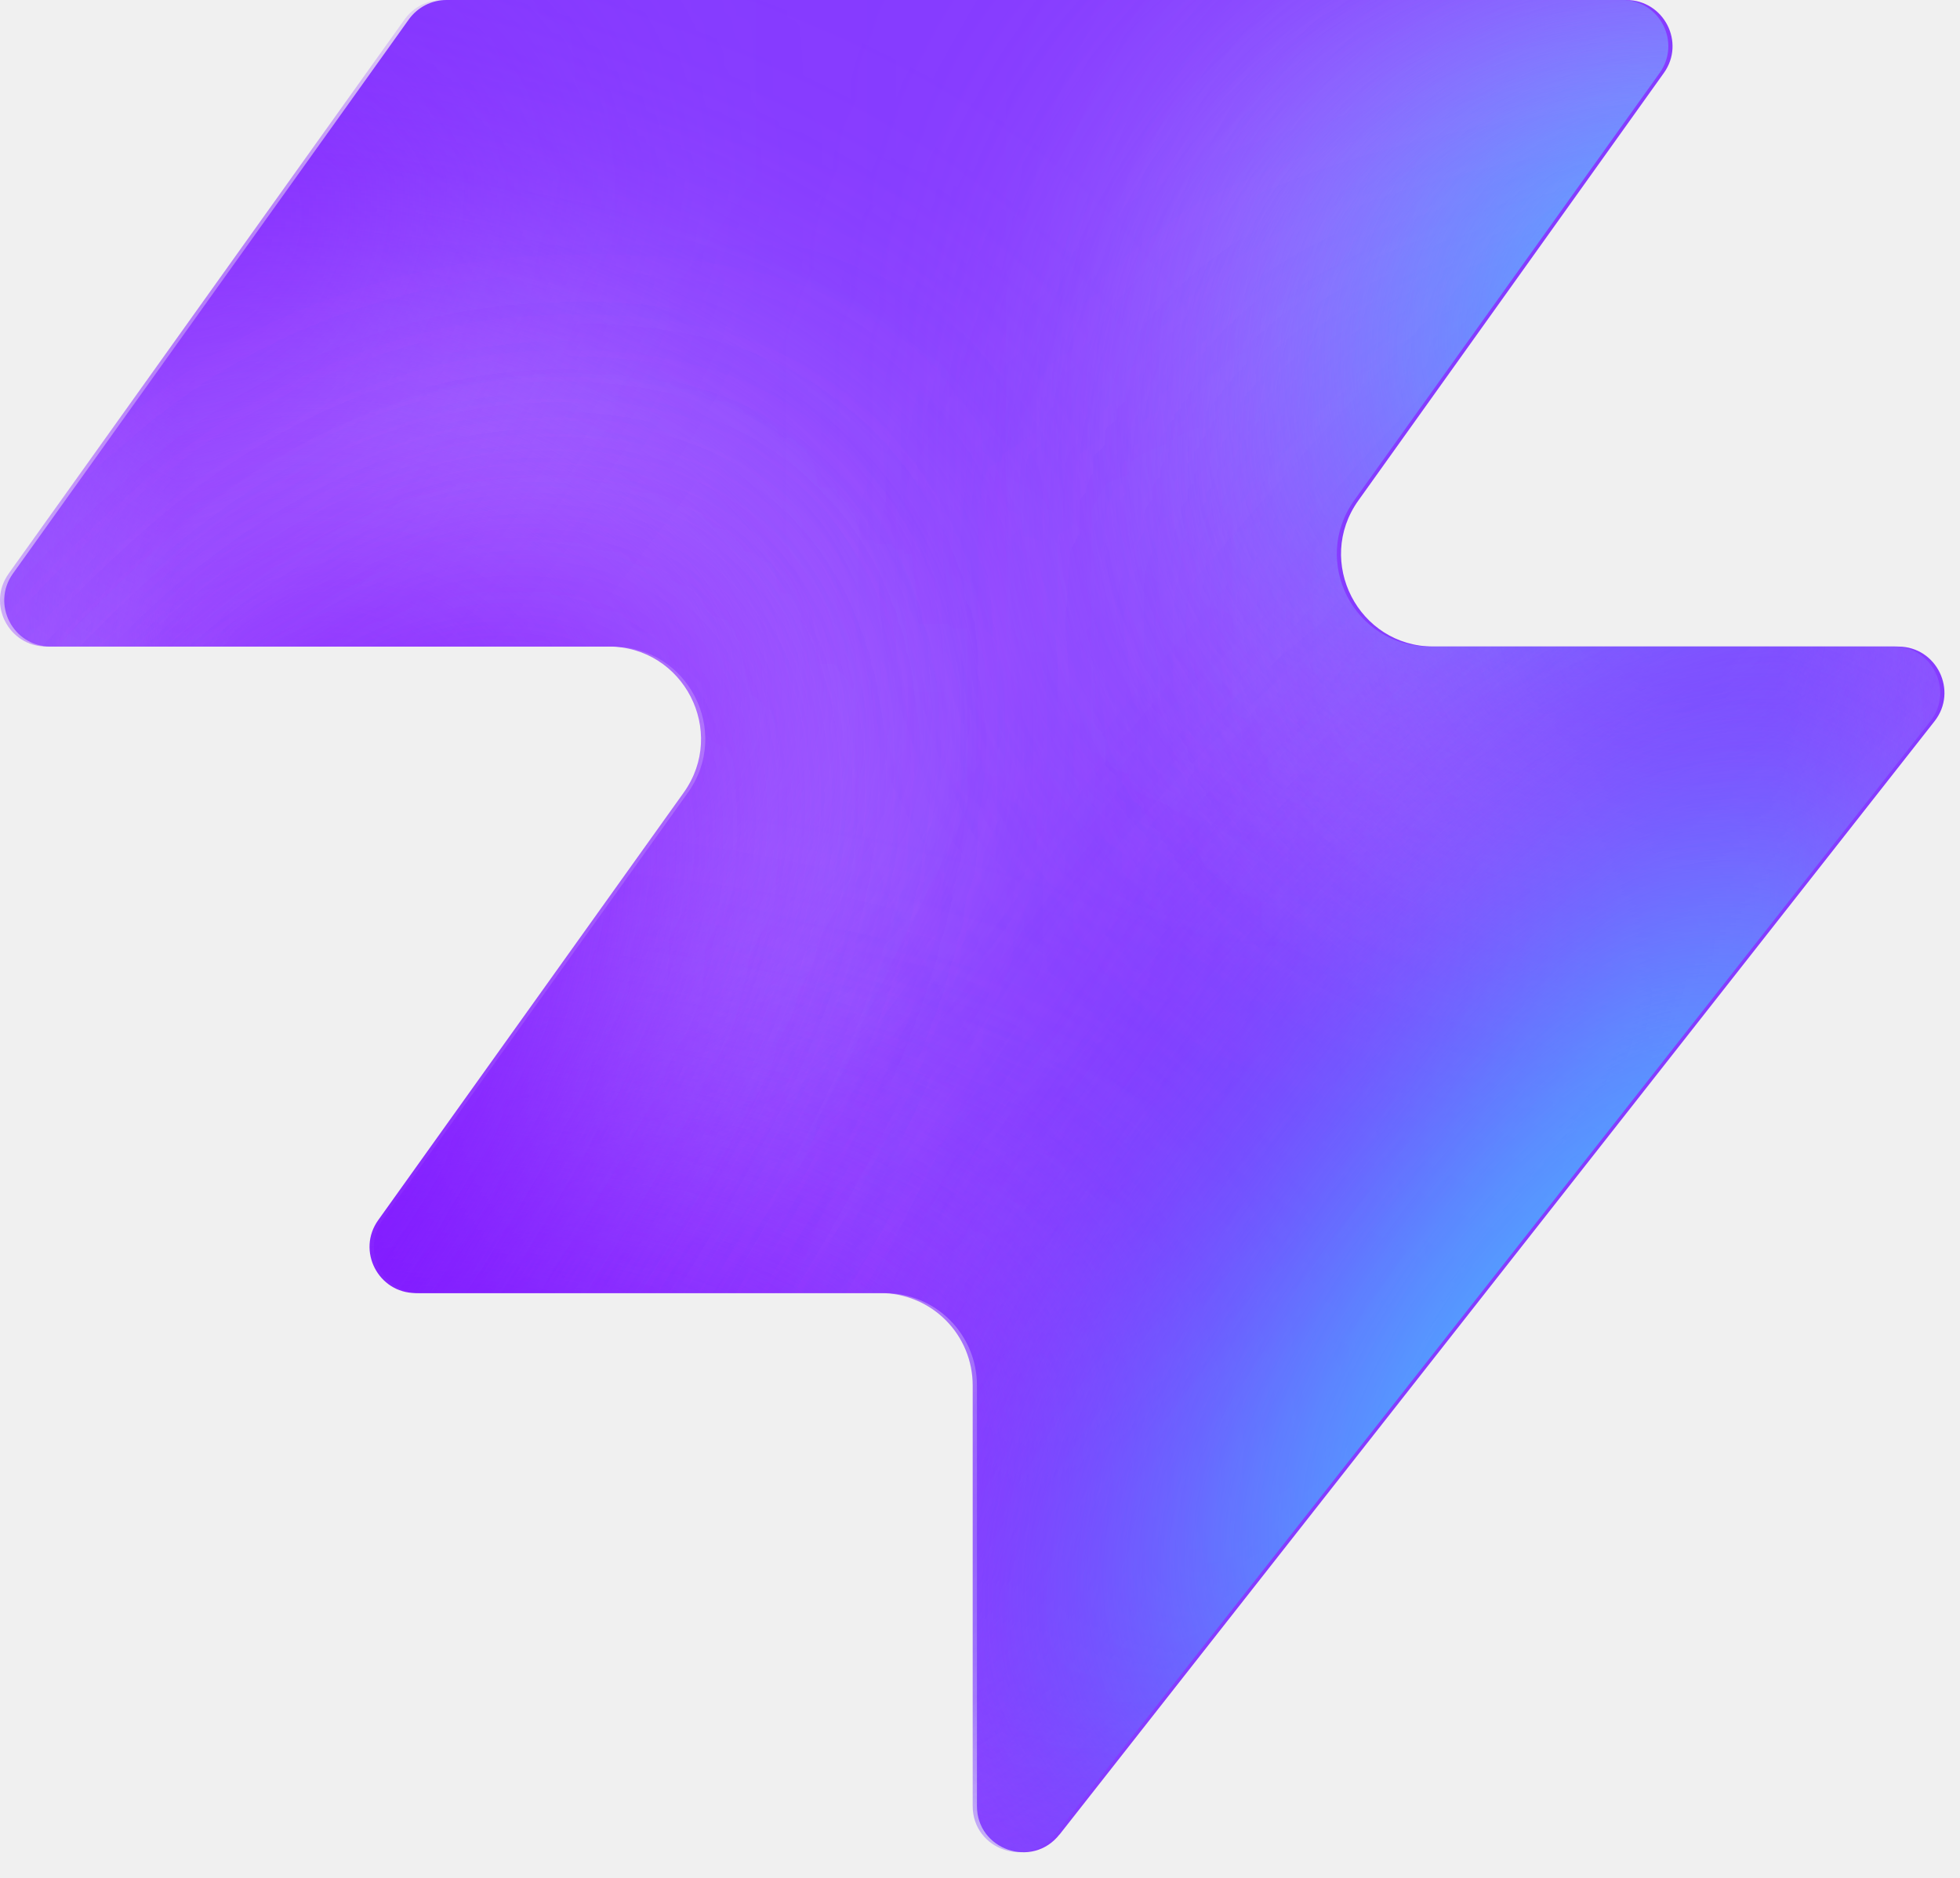
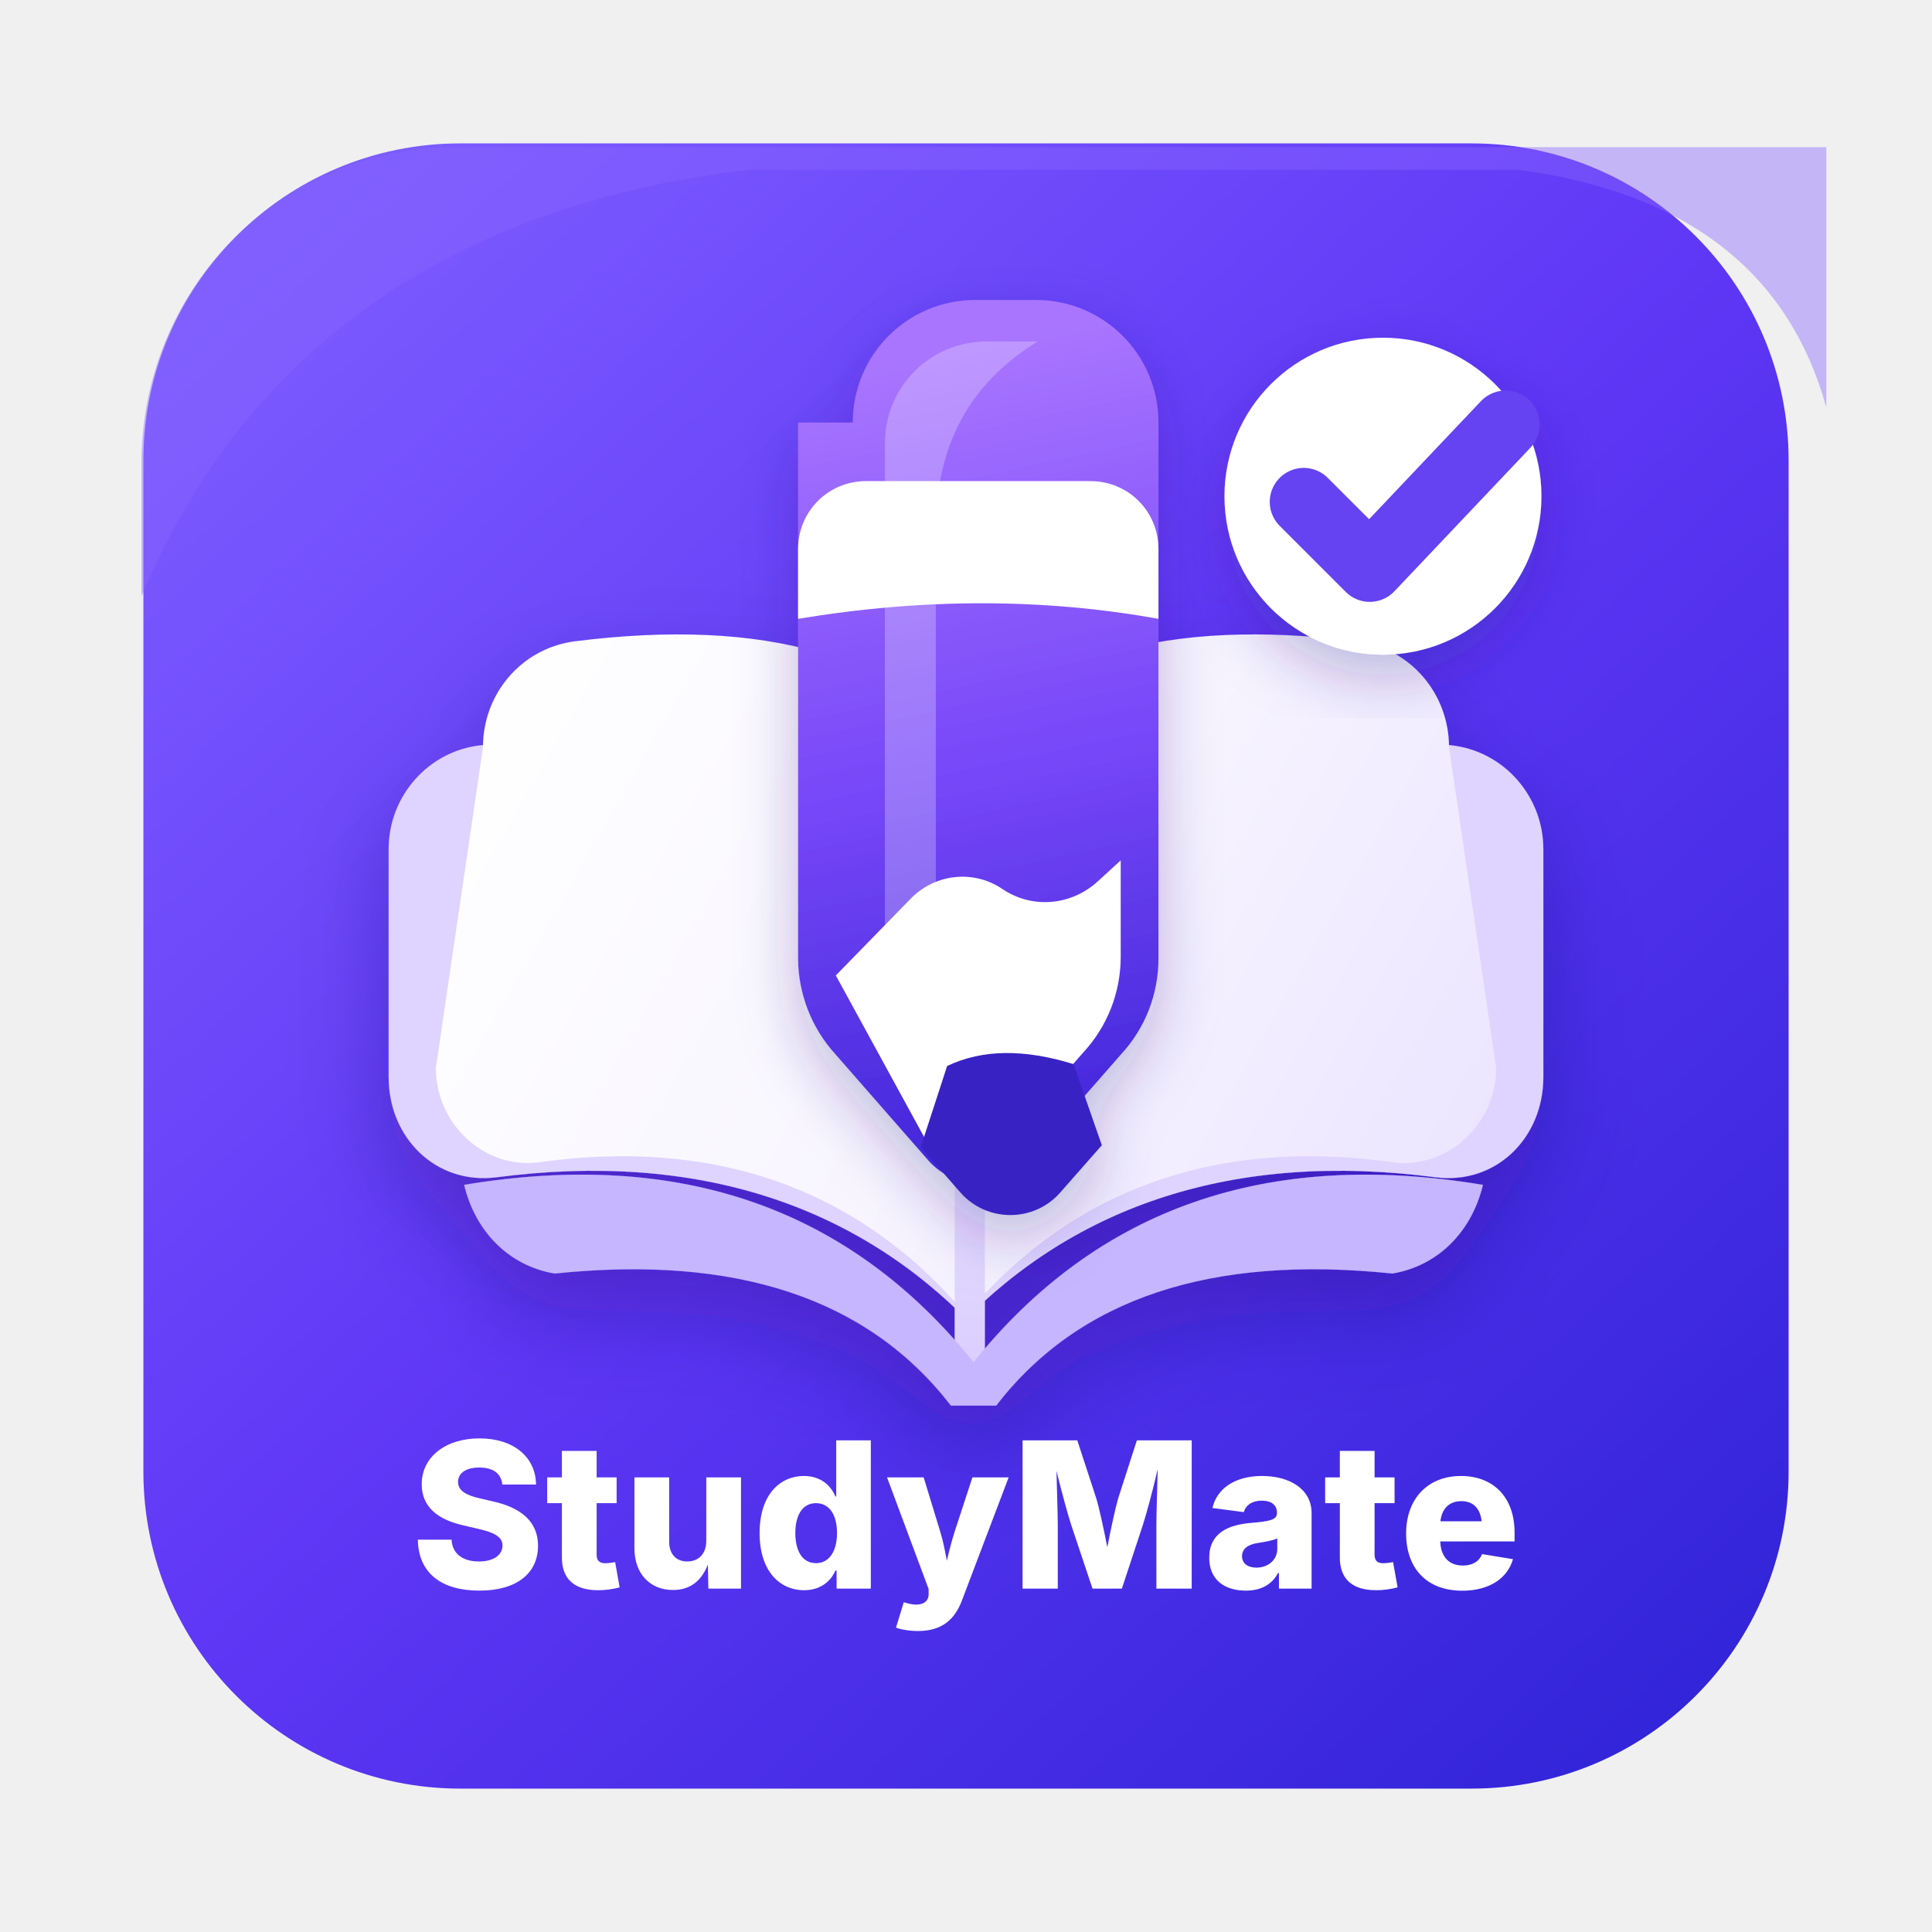
- <svg xmlns="http://www.w3.org/2000/svg" width="48" height="46" fill="none" viewBox="0 0 48 46">
-   <path fill="#863bff" d="M25.946 44.938c-.664.845-2.021.375-2.021-.698V33.937a2.26 2.26 0 0 0-2.262-2.262H10.287c-.92 0-1.456-1.04-.92-1.788l7.48-10.471c1.07-1.497 0-3.578-1.842-3.578H1.237c-.92 0-1.456-1.04-.92-1.788L10.013.474c.214-.297.556-.474.92-.474h28.894c.92 0 1.456 1.04.92 1.788l-7.48 10.471c-1.07 1.498 0 3.579 1.842 3.579h11.377c.943 0 1.473 1.088.89 1.83L25.947 44.94z" style="fill:#863bff;fill:color(display-p3 .525 .23 1);fill-opacity:1" />
-   <mask id="a" width="48" height="46" x="0" y="0" maskUnits="userSpaceOnUse" style="mask-type:alpha">
-     <path fill="#000" d="M25.842 44.938c-.664.844-2.021.375-2.021-.698V33.937a2.26 2.26 0 0 0-2.262-2.262H10.183c-.92 0-1.456-1.04-.92-1.788l7.48-10.471c1.07-1.498 0-3.579-1.842-3.579H1.133c-.92 0-1.456-1.04-.92-1.787L9.91.473c.214-.297.556-.474.92-.474h28.894c.92 0 1.456 1.04.92 1.788l-7.48 10.471c-1.07 1.498 0 3.578 1.842 3.578h11.377c.943 0 1.473 1.088.89 1.832L25.843 44.94z" style="fill:#000;fill-opacity:1" />
-   </mask>
-   <g mask="url(#a)">
-     <g filter="url(#b)">
-       <ellipse cx="5.508" cy="14.704" fill="#ede6ff" rx="5.508" ry="14.704" style="fill:#ede6ff;fill:color(display-p3 .927 .903 1);fill-opacity:1" transform="matrix(.00324 1 1 -.00324 -4.47 31.516)" />
-     </g>
-     <g filter="url(#c)">
-       <ellipse cx="10.399" cy="29.851" fill="#ede6ff" rx="10.399" ry="29.851" style="fill:#ede6ff;fill:color(display-p3 .927 .903 1);fill-opacity:1" transform="matrix(.00324 1 1 -.00324 -39.328 7.883)" />
-     </g>
-     <g filter="url(#d)">
-       <ellipse cx="5.508" cy="30.487" fill="#7e14ff" rx="5.508" ry="30.487" style="fill:#7e14ff;fill:color(display-p3 .492 .077 1);fill-opacity:1" transform="rotate(89.814 -25.913 -14.639)scale(1 -1)" />
-     </g>
-     <g filter="url(#e)">
-       <ellipse cx="5.508" cy="30.599" fill="#7e14ff" rx="5.508" ry="30.599" style="fill:#7e14ff;fill:color(display-p3 .492 .077 1);fill-opacity:1" transform="rotate(89.814 -32.644 -3.334)scale(1 -1)" />
-     </g>
-     <g filter="url(#f)">
-       <ellipse cx="5.508" cy="30.599" fill="#7e14ff" rx="5.508" ry="30.599" style="fill:#7e14ff;fill:color(display-p3 .492 .077 1);fill-opacity:1" transform="matrix(.00324 1 1 -.00324 -34.34 30.47)" />
-     </g>
-     <g filter="url(#g)">
-       <ellipse cx="14.072" cy="22.078" fill="#ede6ff" rx="14.072" ry="22.078" style="fill:#ede6ff;fill:color(display-p3 .927 .903 1);fill-opacity:1" transform="rotate(93.35 24.506 48.493)scale(-1 1)" />
-     </g>
-     <g filter="url(#h)">
-       <ellipse cx="3.47" cy="21.501" fill="#7e14ff" rx="3.47" ry="21.501" style="fill:#7e14ff;fill:color(display-p3 .492 .077 1);fill-opacity:1" transform="rotate(89.009 28.708 47.59)scale(-1 1)" />
-     </g>
-     <g filter="url(#i)">
-       <ellipse cx="3.47" cy="21.501" fill="#7e14ff" rx="3.47" ry="21.501" style="fill:#7e14ff;fill:color(display-p3 .492 .077 1);fill-opacity:1" transform="rotate(89.009 28.708 47.59)scale(-1 1)" />
-     </g>
-     <g filter="url(#j)">
-       <ellipse cx=".387" cy="8.972" fill="#7e14ff" rx="4.407" ry="29.108" style="fill:#7e14ff;fill:color(display-p3 .492 .077 1);fill-opacity:1" transform="rotate(39.51 .387 8.972)" />
-     </g>
-     <g filter="url(#k)">
-       <ellipse cx="47.523" cy="-6.092" fill="#7e14ff" rx="4.407" ry="29.108" style="fill:#7e14ff;fill:color(display-p3 .492 .077 1);fill-opacity:1" transform="rotate(37.892 47.523 -6.092)" />
-     </g>
-     <g filter="url(#l)">
-       <ellipse cx="41.412" cy="6.333" fill="#47bfff" rx="5.971" ry="9.665" style="fill:#47bfff;fill:color(display-p3 .28 .748 1);fill-opacity:1" transform="rotate(37.892 41.412 6.333)" />
-     </g>
-     <g filter="url(#m)">
-       <ellipse cx="-1.879" cy="38.332" fill="#7e14ff" rx="4.407" ry="29.108" style="fill:#7e14ff;fill:color(display-p3 .492 .077 1);fill-opacity:1" transform="rotate(37.892 -1.88 38.332)" />
-     </g>
-     <g filter="url(#n)">
-       <ellipse cx="-1.879" cy="38.332" fill="#7e14ff" rx="4.407" ry="29.108" style="fill:#7e14ff;fill:color(display-p3 .492 .077 1);fill-opacity:1" transform="rotate(37.892 -1.88 38.332)" />
-     </g>
-     <g filter="url(#o)">
-       <ellipse cx="35.651" cy="29.907" fill="#7e14ff" rx="4.407" ry="29.108" style="fill:#7e14ff;fill:color(display-p3 .492 .077 1);fill-opacity:1" transform="rotate(37.892 35.651 29.907)" />
-     </g>
-     <g filter="url(#p)">
-       <ellipse cx="38.418" cy="32.4" fill="#47bfff" rx="5.971" ry="15.297" style="fill:#47bfff;fill:color(display-p3 .28 .748 1);fill-opacity:1" transform="rotate(37.892 38.418 32.4)" />
-     </g>
-   </g>
+ <svg xmlns="http://www.w3.org/2000/svg" viewBox="0 0 1024 1024" role="img" aria-labelledby="title desc">
  <defs>
-     <filter id="b" width="60.045" height="41.654" x="-19.77" y="16.149" color-interpolation-filters="sRGB" filterUnits="userSpaceOnUse">
-       <feFlood flood-opacity="0" result="BackgroundImageFix" />
-       <feBlend in="SourceGraphic" in2="BackgroundImageFix" result="shape" />
-       <feGaussianBlur result="effect1_foregroundBlur_2002_17158" stdDeviation="7.659" />
+     <linearGradient id="bg" x1="150" x2="880" y1="120" y2="910" gradientUnits="userSpaceOnUse">
+       <stop offset="0" stop-color="#7c5cff" />
+       <stop offset=".48" stop-color="#5f37f6" />
+       <stop offset="1" stop-color="#3325d9" />
+     </linearGradient>
+     <linearGradient id="book" x1="220" x2="780" y1="390" y2="710" gradientUnits="userSpaceOnUse">
+       <stop offset="0" stop-color="#fff" />
+       <stop offset=".55" stop-color="#f7f4ff" />
+       <stop offset="1" stop-color="#e9e2ff" />
+     </linearGradient>
+     <linearGradient id="pageShade" x1="515" x2="515" y1="420" y2="735" gradientUnits="userSpaceOnUse">
+       <stop offset="0" stop-color="#ffffff" />
+       <stop offset="1" stop-color="#d9ccff" />
+     </linearGradient>
+     <linearGradient id="pencil" x1="475" x2="565" y1="190" y2="610" gradientUnits="userSpaceOnUse">
+       <stop offset="0" stop-color="#a975ff" />
+       <stop offset=".52" stop-color="#7647f8" />
+       <stop offset="1" stop-color="#4126d9" />
+     </linearGradient>
+     <filter id="shadow" x="-20%" y="-20%" width="140%" height="150%" color-interpolation-filters="sRGB">
+       <feDropShadow dx="0" dy="22" stdDeviation="24" flood-color="#15006b" flood-opacity=".32" />
    </filter>
-     <filter id="c" width="90.34" height="51.437" x="-54.613" y="-7.533" color-interpolation-filters="sRGB" filterUnits="userSpaceOnUse">
-       <feFlood flood-opacity="0" result="BackgroundImageFix" />
-       <feBlend in="SourceGraphic" in2="BackgroundImageFix" result="shape" />
-       <feGaussianBlur result="effect1_foregroundBlur_2002_17158" stdDeviation="7.659" />
-     </filter>
-     <filter id="d" width="79.355" height="29.4" x="-49.64" y="2.03" color-interpolation-filters="sRGB" filterUnits="userSpaceOnUse">
-       <feFlood flood-opacity="0" result="BackgroundImageFix" />
-       <feBlend in="SourceGraphic" in2="BackgroundImageFix" result="shape" />
-       <feGaussianBlur result="effect1_foregroundBlur_2002_17158" stdDeviation="4.596" />
-     </filter>
-     <filter id="e" width="79.579" height="29.4" x="-45.045" y="20.029" color-interpolation-filters="sRGB" filterUnits="userSpaceOnUse">
-       <feFlood flood-opacity="0" result="BackgroundImageFix" />
-       <feBlend in="SourceGraphic" in2="BackgroundImageFix" result="shape" />
-       <feGaussianBlur result="effect1_foregroundBlur_2002_17158" stdDeviation="4.596" />
-     </filter>
-     <filter id="f" width="79.579" height="29.4" x="-43.513" y="21.178" color-interpolation-filters="sRGB" filterUnits="userSpaceOnUse">
-       <feFlood flood-opacity="0" result="BackgroundImageFix" />
-       <feBlend in="SourceGraphic" in2="BackgroundImageFix" result="shape" />
-       <feGaussianBlur result="effect1_foregroundBlur_2002_17158" stdDeviation="4.596" />
-     </filter>
-     <filter id="g" width="74.749" height="58.852" x="15.756" y="-17.901" color-interpolation-filters="sRGB" filterUnits="userSpaceOnUse">
-       <feFlood flood-opacity="0" result="BackgroundImageFix" />
-       <feBlend in="SourceGraphic" in2="BackgroundImageFix" result="shape" />
-       <feGaussianBlur result="effect1_foregroundBlur_2002_17158" stdDeviation="7.659" />
-     </filter>
-     <filter id="h" width="61.377" height="25.362" x="23.548" y="2.284" color-interpolation-filters="sRGB" filterUnits="userSpaceOnUse">
-       <feFlood flood-opacity="0" result="BackgroundImageFix" />
-       <feBlend in="SourceGraphic" in2="BackgroundImageFix" result="shape" />
-       <feGaussianBlur result="effect1_foregroundBlur_2002_17158" stdDeviation="4.596" />
-     </filter>
-     <filter id="i" width="61.377" height="25.362" x="23.548" y="2.284" color-interpolation-filters="sRGB" filterUnits="userSpaceOnUse">
-       <feFlood flood-opacity="0" result="BackgroundImageFix" />
-       <feBlend in="SourceGraphic" in2="BackgroundImageFix" result="shape" />
-       <feGaussianBlur result="effect1_foregroundBlur_2002_17158" stdDeviation="4.596" />
-     </filter>
-     <filter id="j" width="56.045" height="63.649" x="-27.636" y="-22.853" color-interpolation-filters="sRGB" filterUnits="userSpaceOnUse">
-       <feFlood flood-opacity="0" result="BackgroundImageFix" />
-       <feBlend in="SourceGraphic" in2="BackgroundImageFix" result="shape" />
-       <feGaussianBlur result="effect1_foregroundBlur_2002_17158" stdDeviation="4.596" />
-     </filter>
-     <filter id="k" width="54.814" height="64.646" x="20.116" y="-38.415" color-interpolation-filters="sRGB" filterUnits="userSpaceOnUse">
-       <feFlood flood-opacity="0" result="BackgroundImageFix" />
-       <feBlend in="SourceGraphic" in2="BackgroundImageFix" result="shape" />
-       <feGaussianBlur result="effect1_foregroundBlur_2002_17158" stdDeviation="4.596" />
-     </filter>
-     <filter id="l" width="33.541" height="35.313" x="24.641" y="-11.323" color-interpolation-filters="sRGB" filterUnits="userSpaceOnUse">
-       <feFlood flood-opacity="0" result="BackgroundImageFix" />
-       <feBlend in="SourceGraphic" in2="BackgroundImageFix" result="shape" />
-       <feGaussianBlur result="effect1_foregroundBlur_2002_17158" stdDeviation="4.596" />
-     </filter>
-     <filter id="m" width="54.814" height="64.646" x="-29.286" y="6.009" color-interpolation-filters="sRGB" filterUnits="userSpaceOnUse">
-       <feFlood flood-opacity="0" result="BackgroundImageFix" />
-       <feBlend in="SourceGraphic" in2="BackgroundImageFix" result="shape" />
-       <feGaussianBlur result="effect1_foregroundBlur_2002_17158" stdDeviation="4.596" />
-     </filter>
-     <filter id="n" width="54.814" height="64.646" x="-29.286" y="6.009" color-interpolation-filters="sRGB" filterUnits="userSpaceOnUse">
-       <feFlood flood-opacity="0" result="BackgroundImageFix" />
-       <feBlend in="SourceGraphic" in2="BackgroundImageFix" result="shape" />
-       <feGaussianBlur result="effect1_foregroundBlur_2002_17158" stdDeviation="4.596" />
-     </filter>
-     <filter id="o" width="54.814" height="64.646" x="8.244" y="-2.416" color-interpolation-filters="sRGB" filterUnits="userSpaceOnUse">
-       <feFlood flood-opacity="0" result="BackgroundImageFix" />
-       <feBlend in="SourceGraphic" in2="BackgroundImageFix" result="shape" />
-       <feGaussianBlur result="effect1_foregroundBlur_2002_17158" stdDeviation="4.596" />
-     </filter>
-     <filter id="p" width="39.409" height="43.623" x="18.713" y="10.588" color-interpolation-filters="sRGB" filterUnits="userSpaceOnUse">
-       <feFlood flood-opacity="0" result="BackgroundImageFix" />
-       <feBlend in="SourceGraphic" in2="BackgroundImageFix" result="shape" />
-       <feGaussianBlur result="effect1_foregroundBlur_2002_17158" stdDeviation="4.596" />
+     <filter id="soft" x="-20%" y="-20%" width="140%" height="140%" color-interpolation-filters="sRGB">
+       <feDropShadow dx="0" dy="12" stdDeviation="16" flood-color="#2b168a" flood-opacity=".28" />
    </filter>
  </defs>
+   <rect x="76" y="76" width="872" height="872" rx="168" fill="url(#bg)" />
+   <path fill="#8764ff" opacity=".42" d="M75 316c55-132 167-208 322-226h408c89 12 143 54 163 126V78H240C149 79 77 151 75 242v74Z" />
+   <g filter="url(#shadow)">
+     <path fill="#ded4ff" d="M206 450c0-28 21-52 49-55 128-15 219 16 260 90v217c-61-63-145-92-252-78-32 4-57-21-57-53V450Z" />
+     <path fill="#ded4ff" d="M818 450c0-28-21-52-49-55-128-15-219 16-260 90v217c61-63 145-92 252-78 32 4 57-21 57-53V450Z" />
+     <path fill="url(#book)" d="M256 396c0-28 20-52 48-56 102-13 173 8 213 61v302c-54-68-131-101-231-87-29 4-55-20-55-50l25-170Z" />
+     <path fill="url(#book)" d="M768 396c0-28-20-52-48-56-102-13-173 8-213 61v302c54-68 131-101 231-87 29 4 55-20 55-50l-25-170Z" />
+     <path fill="url(#pageShade)" d="M506 399h16v333h-16z" />
+     <path fill="#c5b6ff" d="M246 628c114-19 204 12 270 94 66-82 156-113 270-94-6 25-24 43-48 47-96-10-166 13-210 70h-24c-44-57-114-80-210-70-24-4-42-22-48-47Z" />
+   </g>
+   <g filter="url(#soft)">
+     <path fill="url(#pencil)" d="M452 224c0-36 29-65 65-65h32c36 0 65 29 65 65v284c0 19-7 37-20 51l-49 56c-14 16-39 16-53 0l-49-56a76 76 0 0 1-20-51V224h29Z" />
+     <path fill="#ffffff" d="M423 291c0-20 16-36 36-36h119c20 0 36 16 36 36v37c-61-11-125-11-191 0v-37Z" />
+     <path fill="#ffffff" d="m443 517 40-41c13-13 33-15 48-5 16 11 37 9 51-4l12-11v51c0 19-7 37-20 51l-49 56c-3 4-8 7-13 8l-16-8-53-97Z" />
+     <path fill="#3922c4" d="m488 608 21 24c14 16 39 16 53 0l22-25-15-43c-26-8-48-8-67 1l-14 43Z" />
+     <path fill="#ffffff" opacity=".25" d="M469 235c0-30 24-54 54-54h27c-36 22-54 55-54 100v225l-27 2V235Z" />
+   </g>
+   <g filter="url(#soft)">
+     <circle cx="733" cy="263" r="84" fill="#ffffff" />
+     <path fill="none" stroke="#6542f2" stroke-linecap="round" stroke-linejoin="round" stroke-width="36" d="m691 266 35 35 72-76" />
+   </g>
+   <text x="512" y="842" fill="#ffffff" font-family="Inter, ui-sans-serif, system-ui, -apple-system, BlinkMacSystemFont, 'Segoe UI', sans-serif" font-size="108" font-weight="800" letter-spacing="0" text-anchor="middle">StudyMate</text>
</svg>
